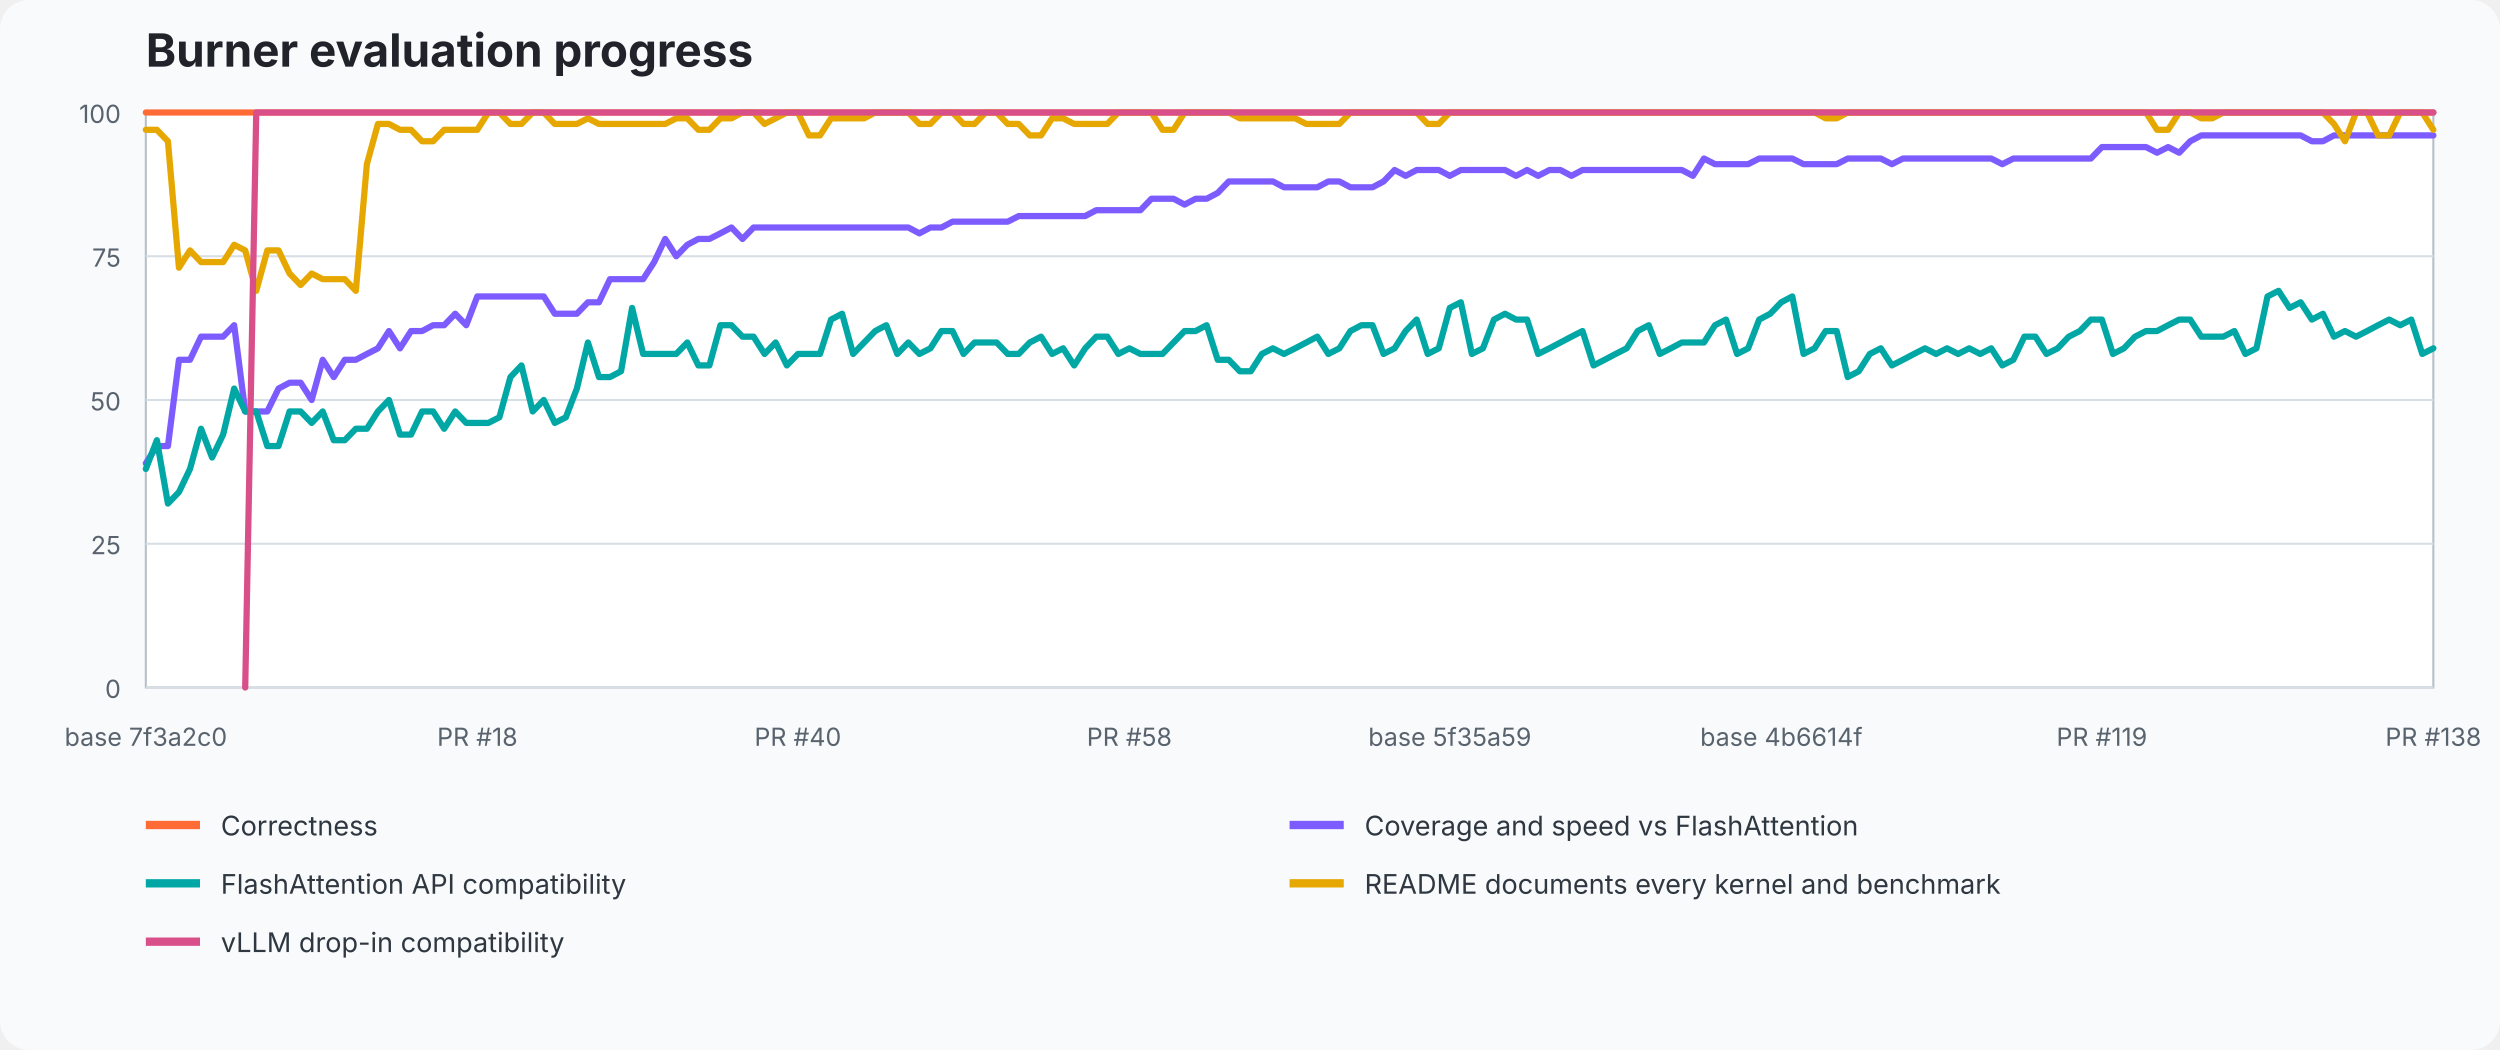
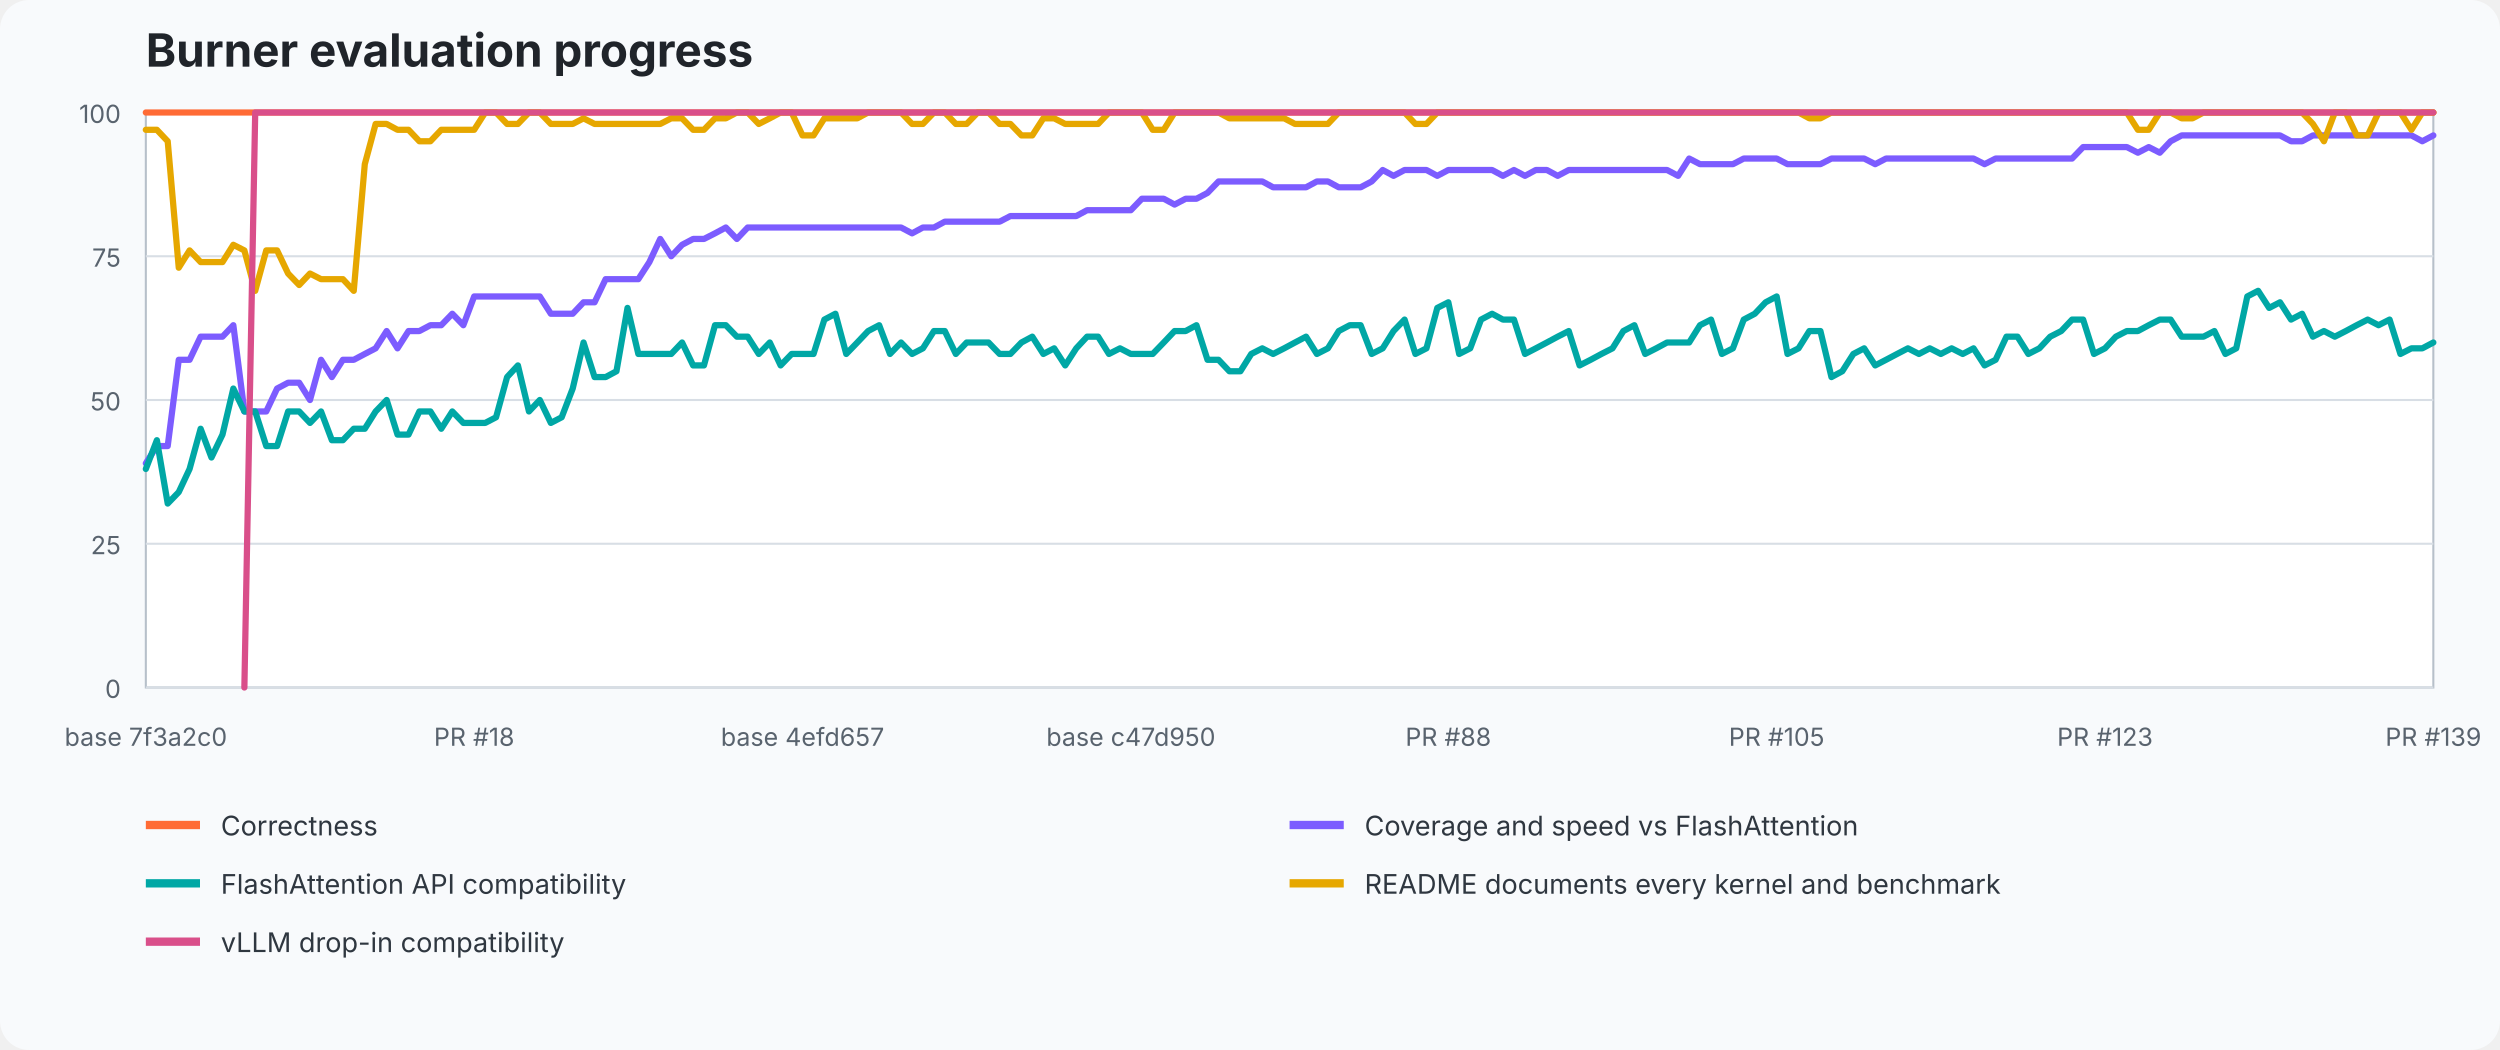
<svg xmlns="http://www.w3.org/2000/svg" width="1200" height="504" viewBox="0 0 1200 504" role="img" aria-labelledby="title desc">
  <style>text{font-family:ui-sans-serif,system-ui,-apple-system,BlinkMacSystemFont,"Segoe UI",sans-serif}.title{font-size:22px;font-weight:700;fill:#20242a}.axis{font-size:12px;fill:#59636e}.legend{font-size:13px;fill:#2f3740}.grid{stroke:#d8dee5;stroke-width:1}.plot{fill:#fff;stroke:#b7c0ca}</style>
  <rect width="100%" height="100%" fill="#f8fafc" rx="14" />
  <text x="70" y="32" class="title">Burner evaluation progress</text>
  <rect x="70" y="54" width="1098" height="276" class="plot" />
  <line x1="70" y1="330" x2="1168" y2="330" class="grid" />
  <text x="58" y="335" text-anchor="end" class="axis">0</text>
  <line x1="70" y1="261" x2="1168" y2="261" class="grid" />
  <text x="58" y="266" text-anchor="end" class="axis">25</text>
  <line x1="70" y1="192" x2="1168" y2="192" class="grid" />
  <text x="58" y="197" text-anchor="end" class="axis">50</text>
  <line x1="70" y1="123" x2="1168" y2="123" class="grid" />
  <text x="58" y="128" text-anchor="end" class="axis">75</text>
  <line x1="70" y1="54" x2="1168" y2="54" class="grid" />
  <text x="58" y="59" text-anchor="end" class="axis">100</text>
-   <polyline points="70.0,54.0 75.3,54.0 80.6,54.0 85.9,54.0 91.2,54.0 96.5,54.0 101.8,54.0 107.1,54.0 112.4,54.0 117.7,54.0 123.0,54.0 128.3,54.0 133.7,54.0 139.0,54.0 144.3,54.0 149.6,54.0 154.9,54.0 160.2,54.0 165.5,54.0 170.8,54.0 176.1,54.0 181.4,54.0 186.7,54.0 192.0,54.0 197.3,54.0 202.6,54.0 207.9,54.0 213.2,54.0 218.5,54.0 223.8,54.0 229.1,54.0 234.4,54.0 239.7,54.0 245.0,54.0 250.3,54.0 255.7,54.0 261.0,54.0 266.3,54.0 271.6,54.0 276.9,54.0 282.2,54.0 287.5,54.0 292.8,54.0 298.1,54.0 303.4,54.0 308.7,54.0 314.0,54.0 319.3,54.0 324.6,54.0 329.9,54.0 335.2,54.0 340.5,54.0 345.8,54.0 351.1,54.0 356.4,54.0 361.7,54.0 367.0,54.0 372.3,54.0 377.7,54.0 383.0,54.0 388.3,54.0 393.6,54.0 398.9,54.0 404.2,54.0 409.5,54.0 414.8,54.0 420.1,54.0 425.4,54.0 430.7,54.0 436.0,54.0 441.3,54.0 446.6,54.0 451.9,54.0 457.2,54.0 462.5,54.0 467.8,54.0 473.1,54.0 478.4,54.0 483.7,54.0 489.0,54.0 494.3,54.0 499.7,54.0 505.0,54.0 510.3,54.0 515.6,54.0 520.9,54.0 526.2,54.0 531.5,54.0 536.8,54.0 542.1,54.0 547.4,54.0 552.7,54.0 558.0,54.0 563.3,54.0 568.6,54.0 573.9,54.0 579.2,54.0 584.5,54.0 589.8,54.0 595.1,54.0 600.4,54.0 605.7,54.0 611.0,54.0 616.3,54.0 621.7,54.0 627.0,54.0 632.3,54.0 637.6,54.0 642.9,54.0 648.2,54.0 653.5,54.0 658.8,54.0 664.1,54.0 669.4,54.0 674.7,54.0 680.0,54.0 685.3,54.0 690.6,54.0 695.9,54.0 701.2,54.0 706.5,54.0 711.8,54.0 717.1,54.0 722.4,54.0 727.7,54.0 733.0,54.0 738.3,54.0 743.7,54.0 749.0,54.0 754.3,54.0 759.6,54.0 764.9,54.0 770.2,54.0 775.5,54.0 780.8,54.0 786.1,54.0 791.4,54.0 796.7,54.0 802.0,54.0 807.3,54.0 812.6,54.0 817.9,54.0 823.2,54.0 828.5,54.0 833.8,54.0 839.1,54.0 844.4,54.0 849.7,54.0 855.0,54.0 860.3,54.0 865.7,54.0 871.0,54.0 876.3,54.0 881.6,54.0 886.9,54.0 892.2,54.0 897.5,54.0 902.8,54.0 908.1,54.0 913.4,54.0 918.7,54.0 924.0,54.0 929.3,54.0 934.6,54.0 939.9,54.0 945.2,54.0 950.5,54.0 955.8,54.0 961.1,54.0 966.4,54.0 971.7,54.0 977.0,54.0 982.3,54.0 987.7,54.0 993.0,54.0 998.3,54.0 1003.6,54.0 1008.9,54.0 1014.2,54.0 1019.5,54.0 1024.8,54.0 1030.1,54.0 1035.4,54.0 1040.7,54.0 1046.0,54.0 1051.3,54.0 1056.6,54.0 1061.9,54.0 1067.2,54.0 1072.5,54.0 1077.8,54.0 1083.1,54.0 1088.4,54.0 1093.7,54.0 1099.0,54.0 1104.3,54.0 1109.7,54.0 1115.0,54.0 1120.3,54.0 1125.6,54.0 1130.9,54.0 1136.2,54.0 1141.5,54.0 1146.8,54.0 1152.1,54.0 1157.4,54.0 1162.7,54.0 1168.0,54.0" fill="none" stroke="#ff6b35" stroke-width="3" stroke-linejoin="round" stroke-linecap="round" />
-   <polyline points="70.0,222.4 75.3,214.1 80.6,214.1 85.9,172.7 91.2,172.7 96.5,161.6 101.8,161.6 107.1,161.6 112.4,156.1 117.7,197.5 123.0,197.5 128.3,197.5 133.7,186.5 139.0,183.7 144.3,183.7 149.6,192.0 154.9,172.7 160.2,181.0 165.5,172.7 170.8,172.7 176.1,169.9 181.4,167.2 186.7,158.9 192.0,167.2 197.3,158.9 202.6,158.9 207.9,156.1 213.2,156.1 218.5,150.6 223.8,156.1 229.1,142.3 234.4,142.3 239.7,142.3 245.0,142.3 250.3,142.3 255.7,142.3 261.0,142.3 266.3,150.6 271.6,150.6 276.9,150.6 282.2,145.1 287.5,145.1 292.8,134.0 298.1,134.0 303.4,134.0 308.7,134.0 314.0,125.8 319.3,114.7 324.6,123.0 329.9,117.5 335.2,114.7 340.5,114.7 345.8,112.0 351.1,109.2 356.4,114.7 361.7,109.2 367.0,109.2 372.3,109.2 377.7,109.2 383.0,109.2 388.3,109.2 393.6,109.2 398.9,109.2 404.2,109.2 409.5,109.2 414.8,109.2 420.1,109.2 425.4,109.2 430.7,109.2 436.0,109.2 441.3,112.0 446.6,109.2 451.9,109.2 457.2,106.4 462.5,106.4 467.8,106.4 473.1,106.4 478.4,106.4 483.7,106.4 489.0,103.7 494.3,103.7 499.7,103.7 505.0,103.7 510.3,103.7 515.6,103.7 520.9,103.7 526.2,100.9 531.5,100.9 536.8,100.9 542.1,100.9 547.4,100.9 552.7,95.4 558.0,95.4 563.3,95.4 568.6,98.2 573.9,95.4 579.2,95.4 584.5,92.6 589.8,87.1 595.1,87.1 600.4,87.1 605.7,87.1 611.0,87.1 616.3,89.9 621.7,89.9 627.0,89.9 632.3,89.9 637.6,87.1 642.9,87.1 648.2,89.9 653.5,89.9 658.8,89.9 664.1,87.1 669.4,81.6 674.7,84.4 680.0,81.6 685.3,81.6 690.6,81.6 695.9,84.4 701.2,81.6 706.5,81.6 711.8,81.6 717.1,81.6 722.4,81.6 727.7,84.4 733.0,81.6 738.3,84.4 743.7,81.6 749.0,81.6 754.3,84.4 759.6,81.6 764.9,81.6 770.2,81.6 775.5,81.6 780.8,81.6 786.1,81.6 791.4,81.6 796.7,81.6 802.0,81.6 807.3,81.6 812.6,84.4 817.9,76.1 823.2,78.8 828.5,78.8 833.8,78.8 839.1,78.8 844.4,76.1 849.7,76.1 855.0,76.1 860.3,76.1 865.7,78.8 871.0,78.8 876.3,78.8 881.6,78.8 886.9,76.1 892.2,76.1 897.5,76.1 902.8,76.1 908.1,78.8 913.4,76.1 918.7,76.1 924.0,76.1 929.3,76.1 934.6,76.1 939.9,76.1 945.2,76.1 950.5,76.1 955.8,76.1 961.1,78.8 966.4,76.1 971.7,76.1 977.0,76.1 982.3,76.1 987.7,76.1 993.0,76.1 998.3,76.1 1003.6,76.1 1008.9,70.6 1014.2,70.6 1019.5,70.6 1024.8,70.6 1030.1,70.6 1035.4,73.3 1040.7,70.6 1046.0,73.3 1051.3,67.8 1056.6,65.0 1061.9,65.0 1067.2,65.0 1072.5,65.0 1077.8,65.0 1083.1,65.0 1088.4,65.0 1093.7,65.0 1099.0,65.0 1104.3,65.0 1109.7,67.8 1115.0,67.8 1120.3,65.0 1125.6,65.0 1130.9,65.0 1136.2,65.0 1141.5,65.0 1146.8,65.0 1152.1,65.0 1157.4,65.0 1162.7,65.0 1168.0,65.0" fill="none" stroke="#7c5cff" stroke-width="3" stroke-linejoin="round" stroke-linecap="round" />
-   <polyline points="70.0,225.1 75.3,211.3 80.6,241.7 85.9,236.2 91.2,225.1 96.5,205.8 101.8,219.6 107.1,208.6 112.4,186.5 117.7,197.5 123.0,197.5 128.3,214.1 133.7,214.1 139.0,197.5 144.3,197.5 149.6,203.0 154.9,197.5 160.2,211.3 165.5,211.3 170.8,205.8 176.1,205.8 181.4,197.5 186.7,192.0 192.0,208.6 197.3,208.6 202.6,197.5 207.9,197.5 213.2,205.8 218.5,197.5 223.8,203.0 229.1,203.0 234.4,203.0 239.7,200.3 245.0,181.0 250.3,175.4 255.7,197.5 261.0,192.0 266.3,203.0 271.6,200.3 276.9,186.5 282.2,164.4 287.5,181.0 292.8,181.0 298.1,178.2 303.4,147.8 308.7,169.9 314.0,169.9 319.3,169.9 324.6,169.9 329.9,164.4 335.2,175.4 340.5,175.4 345.8,156.1 351.1,156.1 356.4,161.6 361.7,161.6 367.0,169.9 372.3,164.4 377.7,175.4 383.0,169.9 388.3,169.9 393.6,169.9 398.9,153.4 404.2,150.6 409.5,169.9 414.8,164.4 420.1,158.9 425.4,156.1 430.7,169.9 436.0,164.4 441.3,169.9 446.6,167.2 451.9,158.9 457.2,158.9 462.5,169.9 467.8,164.4 473.1,164.4 478.4,164.4 483.7,169.9 489.0,169.9 494.3,164.4 499.7,161.6 505.0,169.9 510.3,167.2 515.6,175.4 520.9,167.2 526.2,161.6 531.5,161.6 536.8,169.9 542.1,167.2 547.4,169.9 552.7,169.9 558.0,169.9 563.3,164.4 568.6,158.9 573.9,158.9 579.2,156.1 584.5,172.7 589.8,172.7 595.1,178.2 600.4,178.2 605.7,169.9 611.0,167.2 616.3,169.9 621.7,167.2 627.0,164.4 632.3,161.6 637.6,169.9 642.9,167.2 648.2,158.9 653.5,156.1 658.8,156.1 664.1,169.9 669.4,167.2 674.7,158.9 680.0,153.4 685.3,169.9 690.6,167.2 695.9,147.8 701.2,145.1 706.5,169.9 711.8,167.2 717.1,153.4 722.4,150.6 727.7,153.4 733.0,153.4 738.3,169.9 743.7,167.2 749.0,164.4 754.3,161.6 759.6,158.9 764.9,175.4 770.2,172.7 775.5,169.9 780.8,167.2 786.1,158.9 791.4,156.1 796.7,169.9 802.0,167.2 807.3,164.4 812.6,164.4 817.9,164.4 823.2,156.1 828.5,153.4 833.8,169.9 839.1,167.2 844.4,153.4 849.7,150.6 855.0,145.1 860.3,142.3 865.7,169.9 871.0,167.2 876.3,158.9 881.6,158.9 886.9,181.0 892.2,178.2 897.5,169.9 902.8,167.2 908.1,175.4 913.4,172.7 918.7,169.9 924.0,167.2 929.3,169.9 934.6,167.2 939.9,169.9 945.2,167.2 950.5,169.9 955.8,167.2 961.1,175.4 966.4,172.7 971.7,161.6 977.0,161.6 982.3,169.9 987.7,167.2 993.0,161.6 998.3,158.9 1003.6,153.4 1008.9,153.4 1014.2,169.9 1019.5,167.2 1024.8,161.6 1030.1,158.9 1035.4,158.9 1040.7,156.1 1046.0,153.4 1051.3,153.4 1056.6,161.6 1061.9,161.6 1067.2,161.6 1072.5,158.9 1077.8,169.9 1083.1,167.2 1088.4,142.3 1093.7,139.6 1099.0,147.8 1104.3,145.1 1109.7,153.4 1115.0,150.6 1120.3,161.6 1125.6,158.9 1130.9,161.6 1136.2,158.9 1141.5,156.1 1146.8,153.4 1152.1,156.1 1157.4,153.4 1162.7,169.9 1168.0,167.2" fill="none" stroke="#00a7a5" stroke-width="3" stroke-linejoin="round" stroke-linecap="round" />
-   <polyline points="70.0,62.3 75.3,62.3 80.6,67.8 85.9,128.5 91.2,120.2 96.5,125.8 101.8,125.8 107.1,125.8 112.4,117.5 117.7,120.2 123.0,139.6 128.3,120.2 133.7,120.2 139.0,131.3 144.3,136.8 149.6,131.3 154.9,134.0 160.2,134.0 165.5,134.0 170.8,139.6 176.1,78.8 181.4,59.5 186.7,59.5 192.0,62.3 197.3,62.3 202.6,67.8 207.9,67.8 213.2,62.3 218.5,62.3 223.8,62.3 229.1,62.3 234.4,54.0 239.7,54.0 245.0,59.5 250.3,59.5 255.7,54.0 261.0,54.0 266.3,59.5 271.6,59.5 276.9,59.5 282.2,56.8 287.5,59.5 292.8,59.5 298.1,59.5 303.4,59.5 308.7,59.5 314.0,59.5 319.3,59.5 324.6,56.8 329.9,56.8 335.2,62.3 340.5,62.3 345.8,56.8 351.1,56.8 356.4,54.0 361.7,54.0 367.0,59.5 372.3,56.8 377.7,54.0 383.0,54.0 388.3,65.0 393.6,65.0 398.9,56.8 404.2,56.8 409.5,56.8 414.8,56.8 420.1,54.0 425.4,54.0 430.7,54.0 436.0,54.0 441.3,59.5 446.6,59.5 451.9,54.0 457.2,54.0 462.5,59.5 467.8,59.5 473.1,54.0 478.4,54.0 483.7,59.5 489.0,59.5 494.3,65.0 499.7,65.0 505.0,56.8 510.3,56.8 515.6,59.5 520.9,59.5 526.2,59.5 531.5,59.5 536.8,54.0 542.1,54.0 547.4,54.0 552.7,54.0 558.0,62.3 563.3,62.3 568.6,54.0 573.9,54.0 579.2,54.0 584.5,54.0 589.8,54.0 595.1,56.8 600.4,56.8 605.7,56.8 611.0,56.8 616.3,56.8 621.7,56.8 627.0,59.5 632.3,59.5 637.6,59.5 642.9,59.5 648.2,54.0 653.5,54.0 658.8,54.0 664.1,54.0 669.4,54.0 674.7,54.0 680.0,54.0 685.3,59.5 690.6,59.5 695.9,54.0 701.2,54.0 706.5,54.0 711.8,54.0 717.1,54.0 722.4,54.0 727.7,54.0 733.0,54.0 738.3,54.0 743.7,54.0 749.0,54.0 754.3,54.0 759.6,54.0 764.9,54.0 770.2,54.0 775.5,54.0 780.8,54.0 786.1,54.0 791.4,54.0 796.7,54.0 802.0,54.0 807.3,54.0 812.6,54.0 817.9,54.0 823.2,54.0 828.5,54.0 833.8,54.0 839.1,54.0 844.4,54.0 849.7,54.0 855.0,54.0 860.3,54.0 865.7,54.0 871.0,54.0 876.3,56.8 881.6,56.8 886.9,54.0 892.2,54.0 897.5,54.0 902.8,54.0 908.1,54.0 913.4,54.0 918.7,54.0 924.0,54.0 929.3,54.0 934.6,54.0 939.9,54.0 945.2,54.0 950.5,54.0 955.8,54.0 961.1,54.0 966.4,54.0 971.7,54.0 977.0,54.0 982.3,54.0 987.7,54.0 993.0,54.0 998.3,54.0 1003.6,54.0 1008.9,54.0 1014.2,54.0 1019.5,54.0 1024.8,54.0 1030.1,54.0 1035.4,62.3 1040.7,62.3 1046.0,54.0 1051.3,54.0 1056.6,56.8 1061.9,56.8 1067.2,54.0 1072.5,54.0 1077.8,54.0 1083.1,54.0 1088.4,54.0 1093.7,54.0 1099.0,54.0 1104.3,54.0 1109.7,54.0 1115.0,54.0 1120.3,59.5 1125.6,67.8 1130.9,54.0 1136.2,54.0 1141.5,65.0 1146.8,65.0 1152.1,54.0 1157.4,54.0 1162.7,54.0 1168.0,62.3" fill="none" stroke="#e6a700" stroke-width="3" stroke-linejoin="round" stroke-linecap="round" />
-   <polyline points="117.7,330.0 123.0,54.0 128.3,54.0 133.7,54.0 139.0,54.0 144.3,54.0 149.6,54.0 154.9,54.0 160.2,54.0 165.5,54.0 170.8,54.0 176.1,54.0 181.4,54.0 186.7,54.0 192.0,54.0 197.3,54.0 202.6,54.0 207.9,54.0 213.2,54.0 218.5,54.0 223.8,54.0 229.1,54.0 234.4,54.0 239.7,54.0 245.0,54.0 250.3,54.0 255.7,54.0 261.0,54.0 266.3,54.0 271.6,54.0 276.9,54.0 282.2,54.0 287.5,54.0 292.8,54.0 298.1,54.0 303.4,54.0 308.7,54.0 314.0,54.0 319.3,54.0 324.6,54.0 329.9,54.0 335.2,54.0 340.5,54.0 345.8,54.0 351.1,54.0 356.4,54.0 361.7,54.0 367.0,54.0 372.3,54.0 377.7,54.0 383.0,54.0 388.3,54.0 393.6,54.0 398.9,54.0 404.2,54.0 409.5,54.0 414.8,54.0 420.1,54.0 425.4,54.0 430.7,54.0 436.0,54.0 441.3,54.0 446.6,54.0 451.9,54.0 457.2,54.0 462.5,54.0 467.8,54.0 473.1,54.0 478.4,54.0 483.7,54.0 489.0,54.0 494.3,54.0 499.7,54.0 505.0,54.0 510.3,54.0 515.6,54.0 520.9,54.0 526.2,54.0 531.5,54.0 536.8,54.0 542.1,54.0 547.4,54.0 552.7,54.0 558.0,54.0 563.3,54.0 568.6,54.0 573.9,54.0 579.2,54.0 584.5,54.0 589.8,54.0 595.1,54.0 600.4,54.0 605.7,54.0 611.0,54.0 616.3,54.0 621.7,54.0 627.0,54.0 632.3,54.0 637.6,54.0 642.9,54.0 648.2,54.0 653.5,54.0 658.8,54.0 664.1,54.0 669.4,54.0 674.7,54.0 680.0,54.0 685.3,54.0 690.6,54.0 695.9,54.0 701.2,54.0 706.5,54.0 711.8,54.0 717.1,54.0 722.4,54.0 727.7,54.0 733.0,54.0 738.3,54.0 743.7,54.0 749.0,54.0 754.3,54.0 759.6,54.0 764.9,54.0 770.2,54.0 775.5,54.0 780.8,54.0 786.1,54.0 791.4,54.0 796.7,54.0 802.0,54.0 807.3,54.0 812.6,54.0 817.9,54.0 823.2,54.0 828.5,54.0 833.8,54.0 839.1,54.0 844.4,54.0 849.7,54.0 855.0,54.0 860.3,54.0 865.7,54.0 871.0,54.0 876.3,54.0 881.6,54.0 886.9,54.0 892.2,54.0 897.5,54.0 902.8,54.0 908.1,54.0 913.4,54.0 918.7,54.0 924.0,54.0 929.3,54.0 934.6,54.0 939.9,54.0 945.2,54.0 950.5,54.0 955.8,54.0 961.1,54.0 966.4,54.0 971.7,54.0 977.0,54.0 982.3,54.0 987.7,54.0 993.0,54.0 998.3,54.0 1003.6,54.0 1008.9,54.0 1014.2,54.0 1019.5,54.0 1024.8,54.0 1030.1,54.0 1035.4,54.0 1040.7,54.0 1046.0,54.0 1051.3,54.0 1056.6,54.0 1061.9,54.0 1067.2,54.0 1072.5,54.0 1077.8,54.0 1083.1,54.0 1088.4,54.0 1093.7,54.0 1099.0,54.0 1104.3,54.0 1109.7,54.0 1115.0,54.0 1120.3,54.0 1125.6,54.0 1130.9,54.0 1136.2,54.0 1141.5,54.0 1146.8,54.0 1152.1,54.0 1157.4,54.0 1162.7,54.0 1168.0,54.0" fill="none" stroke="#d94f8a" stroke-width="3" stroke-linejoin="round" stroke-linecap="round" />
+   <polyline points="70.0,54.0 75.3,54.0 80.5,54.0 85.8,54.0 91.0,54.0 96.3,54.0 101.5,54.0 106.8,54.0 112.0,54.0 117.3,54.0 122.5,54.0 127.8,54.0 133.0,54.0 138.3,54.0 143.6,54.0 148.8,54.0 154.1,54.0 159.3,54.0 164.6,54.0 169.8,54.0 175.1,54.0 180.3,54.0 185.6,54.0 190.8,54.0 196.1,54.0 201.3,54.0 206.6,54.0 211.8,54.0 217.1,54.0 222.4,54.0 227.6,54.0 232.9,54.0 238.1,54.0 243.4,54.0 248.6,54.0 253.9,54.0 259.1,54.0 264.4,54.0 269.6,54.0 274.9,54.0 280.1,54.0 285.4,54.0 290.7,54.0 295.9,54.0 301.2,54.0 306.4,54.0 311.7,54.0 316.9,54.0 322.2,54.0 327.4,54.0 332.7,54.0 337.9,54.0 343.2,54.0 348.4,54.0 353.7,54.0 358.9,54.0 364.2,54.0 369.5,54.0 374.7,54.0 380.0,54.0 385.2,54.0 390.5,54.0 395.7,54.0 401.0,54.0 406.2,54.0 411.5,54.0 416.7,54.0 422.0,54.0 427.2,54.0 432.5,54.0 437.8,54.0 443.0,54.0 448.3,54.0 453.5,54.0 458.8,54.0 464.0,54.0 469.3,54.0 474.5,54.0 479.8,54.0 485.0,54.0 490.3,54.0 495.5,54.0 500.8,54.0 506.0,54.0 511.3,54.0 516.6,54.0 521.8,54.0 527.1,54.0 532.3,54.0 537.6,54.0 542.8,54.0 548.1,54.0 553.3,54.0 558.6,54.0 563.8,54.0 569.1,54.0 574.3,54.0 579.6,54.0 584.9,54.0 590.1,54.0 595.4,54.0 600.6,54.0 605.9,54.0 611.1,54.0 616.4,54.0 621.6,54.0 626.9,54.0 632.1,54.0 637.4,54.0 642.6,54.0 647.9,54.0 653.1,54.0 658.4,54.0 663.7,54.0 668.9,54.0 674.2,54.0 679.4,54.0 684.7,54.0 689.9,54.0 695.2,54.0 700.4,54.0 705.7,54.0 710.9,54.0 716.2,54.0 721.4,54.0 726.7,54.0 732.0,54.0 737.2,54.0 742.5,54.0 747.7,54.0 753.0,54.0 758.2,54.0 763.5,54.0 768.7,54.0 774.0,54.0 779.2,54.0 784.5,54.0 789.7,54.0 795.0,54.0 800.2,54.0 805.5,54.0 810.8,54.0 816.0,54.0 821.3,54.0 826.5,54.0 831.8,54.0 837.0,54.0 842.3,54.0 847.5,54.0 852.8,54.0 858.0,54.0 863.3,54.0 868.5,54.0 873.8,54.0 879.1,54.0 884.3,54.0 889.6,54.0 894.8,54.0 900.1,54.0 905.3,54.0 910.6,54.0 915.8,54.0 921.1,54.0 926.3,54.0 931.6,54.0 936.8,54.0 942.1,54.0 947.3,54.0 952.6,54.0 957.9,54.0 963.1,54.0 968.4,54.0 973.6,54.0 978.9,54.0 984.1,54.0 989.4,54.0 994.6,54.0 999.9,54.0 1005.1,54.0 1010.4,54.0 1015.6,54.0 1020.9,54.0 1026.2,54.0 1031.4,54.0 1036.7,54.0 1041.9,54.0 1047.2,54.0 1052.4,54.0 1057.7,54.0 1062.9,54.0 1068.2,54.0 1073.4,54.0 1078.7,54.0 1083.9,54.0 1089.2,54.0 1094.4,54.0 1099.7,54.0 1105.0,54.0 1110.2,54.0 1115.5,54.0 1120.7,54.0 1126.0,54.0 1131.2,54.0 1136.5,54.0 1141.7,54.0 1147.0,54.0 1152.2,54.0 1157.5,54.0 1162.7,54.0 1168.0,54.0" fill="none" stroke="#ff6b35" stroke-width="3" stroke-linejoin="round" stroke-linecap="round" />
+   <polyline points="70.0,222.4 75.3,214.1 80.5,214.1 85.8,172.7 91.0,172.7 96.3,161.6 101.5,161.6 106.8,161.6 112.0,156.1 117.3,197.5 122.5,197.5 127.8,197.5 133.0,186.5 138.3,183.7 143.6,183.7 148.8,192.0 154.1,172.7 159.3,181.0 164.6,172.7 169.8,172.7 175.1,169.9 180.3,167.2 185.6,158.9 190.8,167.2 196.1,158.9 201.3,158.9 206.6,156.1 211.8,156.1 217.1,150.6 222.4,156.1 227.6,142.3 232.9,142.3 238.1,142.3 243.4,142.3 248.6,142.3 253.9,142.3 259.1,142.3 264.4,150.6 269.6,150.6 274.9,150.6 280.1,145.1 285.4,145.1 290.7,134.0 295.9,134.0 301.2,134.0 306.4,134.0 311.7,125.8 316.9,114.7 322.2,123.0 327.4,117.5 332.7,114.7 337.9,114.7 343.2,112.0 348.4,109.2 353.7,114.7 358.9,109.2 364.2,109.2 369.5,109.2 374.7,109.2 380.0,109.2 385.2,109.2 390.5,109.2 395.7,109.2 401.0,109.2 406.2,109.2 411.5,109.2 416.7,109.2 422.0,109.2 427.2,109.2 432.5,109.2 437.8,112.0 443.0,109.2 448.3,109.2 453.5,106.4 458.8,106.4 464.0,106.4 469.3,106.4 474.5,106.4 479.8,106.4 485.0,103.7 490.3,103.7 495.5,103.7 500.8,103.7 506.0,103.7 511.3,103.7 516.6,103.7 521.8,100.9 527.1,100.9 532.3,100.9 537.6,100.9 542.8,100.9 548.1,95.4 553.3,95.4 558.6,95.4 563.8,98.2 569.1,95.4 574.3,95.4 579.6,92.6 584.9,87.1 590.1,87.1 595.4,87.1 600.6,87.1 605.9,87.1 611.1,89.9 616.4,89.9 621.6,89.9 626.9,89.9 632.1,87.1 637.4,87.1 642.6,89.9 647.9,89.9 653.1,89.9 658.4,87.1 663.7,81.6 668.9,84.4 674.2,81.6 679.4,81.6 684.7,81.6 689.9,84.4 695.2,81.6 700.4,81.6 705.7,81.6 710.9,81.6 716.2,81.6 721.4,84.4 726.7,81.6 732.0,84.4 737.2,81.6 742.5,81.6 747.7,84.4 753.0,81.6 758.2,81.6 763.5,81.6 768.7,81.6 774.0,81.6 779.2,81.6 784.5,81.6 789.7,81.6 795.0,81.6 800.2,81.6 805.5,84.4 810.8,76.1 816.0,78.8 821.3,78.8 826.5,78.8 831.8,78.8 837.0,76.1 842.3,76.1 847.5,76.1 852.8,76.1 858.0,78.8 863.3,78.8 868.5,78.8 873.8,78.8 879.1,76.1 884.3,76.1 889.6,76.1 894.8,76.1 900.1,78.8 905.3,76.1 910.6,76.1 915.8,76.1 921.1,76.1 926.3,76.1 931.6,76.1 936.8,76.1 942.1,76.1 947.3,76.1 952.6,78.8 957.9,76.1 963.1,76.1 968.4,76.1 973.6,76.1 978.9,76.1 984.1,76.1 989.4,76.1 994.6,76.1 999.9,70.6 1005.1,70.6 1010.4,70.6 1015.6,70.6 1020.9,70.6 1026.2,73.3 1031.4,70.6 1036.7,73.3 1041.9,67.8 1047.2,65.0 1052.4,65.0 1057.7,65.0 1062.9,65.0 1068.2,65.0 1073.4,65.0 1078.7,65.0 1083.9,65.0 1089.2,65.0 1094.4,65.0 1099.7,67.8 1105.0,67.8 1110.2,65.0 1115.5,65.0 1120.7,65.0 1126.0,65.0 1131.2,65.0 1136.5,65.0 1141.7,65.0 1147.0,65.0 1152.2,65.0 1157.5,65.0 1162.7,67.8 1168.0,65.0" fill="none" stroke="#7c5cff" stroke-width="3" stroke-linejoin="round" stroke-linecap="round" />
+   <polyline points="70.0,225.1 75.3,211.3 80.5,241.7 85.8,236.2 91.0,225.1 96.3,205.8 101.5,219.6 106.8,208.6 112.0,186.5 117.3,197.5 122.5,197.5 127.8,214.1 133.0,214.1 138.3,197.5 143.6,197.5 148.8,203.0 154.1,197.5 159.3,211.3 164.6,211.3 169.8,205.8 175.1,205.8 180.3,197.5 185.6,192.0 190.8,208.6 196.1,208.6 201.3,197.5 206.6,197.5 211.8,205.8 217.1,197.5 222.4,203.0 227.6,203.0 232.9,203.0 238.1,200.3 243.4,181.0 248.6,175.4 253.9,197.5 259.1,192.0 264.4,203.0 269.6,200.3 274.9,186.5 280.1,164.4 285.4,181.0 290.7,181.0 295.9,178.2 301.2,147.8 306.4,169.9 311.7,169.9 316.9,169.9 322.2,169.9 327.4,164.4 332.7,175.4 337.9,175.4 343.2,156.1 348.4,156.1 353.7,161.6 358.9,161.6 364.2,169.9 369.5,164.4 374.7,175.4 380.0,169.9 385.2,169.9 390.5,169.9 395.7,153.4 401.0,150.6 406.2,169.9 411.5,164.4 416.7,158.9 422.0,156.1 427.2,169.9 432.5,164.4 437.8,169.9 443.0,167.2 448.3,158.9 453.5,158.9 458.8,169.9 464.0,164.4 469.3,164.4 474.5,164.4 479.8,169.9 485.0,169.9 490.3,164.4 495.5,161.6 500.8,169.9 506.0,167.2 511.3,175.4 516.6,167.2 521.8,161.6 527.1,161.6 532.3,169.9 537.6,167.2 542.8,169.9 548.1,169.9 553.3,169.9 558.6,164.4 563.8,158.9 569.1,158.9 574.3,156.1 579.6,172.7 584.9,172.7 590.1,178.2 595.4,178.2 600.6,169.9 605.9,167.2 611.1,169.9 616.4,167.2 621.6,164.4 626.9,161.6 632.1,169.9 637.4,167.2 642.6,158.9 647.9,156.1 653.1,156.1 658.4,169.9 663.7,167.2 668.9,158.9 674.2,153.4 679.4,169.9 684.7,167.2 689.9,147.8 695.2,145.1 700.4,169.9 705.7,167.2 710.9,153.4 716.2,150.6 721.4,153.4 726.7,153.4 732.0,169.9 737.2,167.2 742.5,164.4 747.7,161.6 753.0,158.9 758.2,175.4 763.5,172.7 768.7,169.9 774.0,167.2 779.2,158.9 784.5,156.1 789.7,169.9 795.0,167.2 800.2,164.4 805.5,164.4 810.8,164.4 816.0,156.1 821.3,153.4 826.5,169.9 831.8,167.2 837.0,153.4 842.3,150.6 847.5,145.1 852.8,142.3 858.0,169.9 863.3,167.2 868.5,158.9 873.8,158.9 879.1,181.0 884.3,178.2 889.6,169.9 894.8,167.2 900.1,175.4 905.3,172.7 910.6,169.9 915.8,167.2 921.1,169.9 926.3,167.2 931.6,169.9 936.8,167.2 942.1,169.9 947.3,167.2 952.6,175.4 957.9,172.7 963.1,161.6 968.4,161.6 973.6,169.9 978.9,167.2 984.1,161.6 989.4,158.9 994.6,153.4 999.9,153.4 1005.1,169.9 1010.4,167.2 1015.6,161.6 1020.9,158.9 1026.2,158.9 1031.4,156.1 1036.7,153.4 1041.9,153.4 1047.2,161.6 1052.4,161.6 1057.7,161.6 1062.9,158.9 1068.2,169.9 1073.4,167.2 1078.7,142.3 1083.9,139.6 1089.2,147.8 1094.4,145.1 1099.7,153.4 1105.0,150.6 1110.2,161.6 1115.5,158.9 1120.7,161.6 1126.0,158.9 1131.2,156.1 1136.5,153.4 1141.7,156.1 1147.0,153.4 1152.2,169.9 1157.5,167.2 1162.7,167.2 1168.0,164.4" fill="none" stroke="#00a7a5" stroke-width="3" stroke-linejoin="round" stroke-linecap="round" />
+   <polyline points="70.0,62.3 75.3,62.3 80.5,67.8 85.8,128.5 91.0,120.2 96.3,125.8 101.5,125.8 106.8,125.8 112.0,117.5 117.3,120.2 122.5,139.6 127.8,120.2 133.0,120.2 138.3,131.3 143.6,136.8 148.8,131.3 154.1,134.0 159.3,134.0 164.6,134.0 169.8,139.6 175.1,78.8 180.3,59.5 185.6,59.5 190.8,62.3 196.1,62.3 201.3,67.8 206.6,67.8 211.8,62.3 217.1,62.3 222.4,62.3 227.6,62.3 232.9,54.0 238.1,54.0 243.4,59.5 248.6,59.5 253.9,54.0 259.1,54.0 264.4,59.5 269.6,59.5 274.9,59.5 280.1,56.8 285.4,59.5 290.7,59.5 295.9,59.5 301.2,59.5 306.4,59.5 311.7,59.5 316.9,59.5 322.2,56.8 327.4,56.8 332.7,62.3 337.9,62.3 343.2,56.8 348.4,56.8 353.7,54.0 358.9,54.0 364.2,59.5 369.5,56.8 374.7,54.0 380.0,54.0 385.2,65.0 390.5,65.0 395.7,56.8 401.0,56.8 406.2,56.8 411.5,56.8 416.7,54.0 422.0,54.0 427.2,54.0 432.5,54.0 437.8,59.5 443.0,59.5 448.3,54.0 453.5,54.0 458.8,59.5 464.0,59.5 469.3,54.0 474.5,54.0 479.8,59.5 485.0,59.5 490.3,65.0 495.5,65.0 500.8,56.8 506.0,56.8 511.3,59.5 516.6,59.5 521.8,59.5 527.1,59.5 532.3,54.0 537.6,54.0 542.8,54.0 548.1,54.0 553.3,62.3 558.6,62.3 563.8,54.0 569.1,54.0 574.3,54.0 579.6,54.0 584.9,54.0 590.1,56.8 595.4,56.8 600.6,56.8 605.9,56.8 611.1,56.8 616.4,56.8 621.6,59.5 626.9,59.5 632.1,59.5 637.4,59.5 642.6,54.0 647.9,54.0 653.1,54.0 658.4,54.0 663.7,54.0 668.9,54.0 674.2,54.0 679.4,59.5 684.7,59.5 689.9,54.0 695.2,54.0 700.4,54.0 705.7,54.0 710.9,54.0 716.2,54.0 721.4,54.0 726.7,54.0 732.0,54.0 737.2,54.0 742.5,54.0 747.7,54.0 753.0,54.0 758.2,54.0 763.5,54.0 768.7,54.0 774.0,54.0 779.2,54.0 784.5,54.0 789.7,54.0 795.0,54.0 800.2,54.0 805.5,54.0 810.8,54.0 816.0,54.0 821.3,54.0 826.5,54.0 831.8,54.0 837.0,54.0 842.3,54.0 847.5,54.0 852.8,54.0 858.0,54.0 863.3,54.0 868.5,56.8 873.8,56.8 879.1,54.0 884.3,54.0 889.6,54.0 894.8,54.0 900.1,54.0 905.3,54.0 910.6,54.0 915.8,54.0 921.1,54.0 926.3,54.0 931.6,54.0 936.8,54.0 942.1,54.0 947.3,54.0 952.6,54.0 957.9,54.0 963.1,54.0 968.4,54.0 973.6,54.0 978.9,54.0 984.1,54.0 989.4,54.0 994.6,54.0 999.9,54.0 1005.1,54.0 1010.4,54.0 1015.6,54.0 1020.9,54.0 1026.2,62.3 1031.4,62.3 1036.7,54.0 1041.9,54.0 1047.2,56.8 1052.4,56.8 1057.7,54.0 1062.9,54.0 1068.2,54.0 1073.4,54.0 1078.7,54.0 1083.9,54.0 1089.2,54.0 1094.4,54.0 1099.7,54.0 1105.0,54.0 1110.2,59.5 1115.5,67.8 1120.7,54.0 1126.0,54.0 1131.2,65.0 1136.5,65.0 1141.7,54.0 1147.0,54.0 1152.2,54.0 1157.5,62.3 1162.7,54.0 1168.0,54.0" fill="none" stroke="#e6a700" stroke-width="3" stroke-linejoin="round" stroke-linecap="round" />
+   <polyline points="117.3,330.0 122.5,54.0 127.8,54.0 133.0,54.0 138.3,54.0 143.6,54.0 148.8,54.0 154.1,54.0 159.3,54.0 164.6,54.0 169.8,54.0 175.1,54.0 180.3,54.0 185.6,54.0 190.8,54.0 196.1,54.0 201.3,54.0 206.6,54.0 211.8,54.0 217.1,54.0 222.4,54.0 227.6,54.0 232.9,54.0 238.1,54.0 243.4,54.0 248.6,54.0 253.9,54.0 259.1,54.0 264.4,54.0 269.6,54.0 274.9,54.0 280.1,54.0 285.4,54.0 290.7,54.0 295.9,54.0 301.2,54.0 306.4,54.0 311.7,54.0 316.9,54.0 322.2,54.0 327.4,54.0 332.7,54.0 337.9,54.0 343.2,54.0 348.4,54.0 353.7,54.0 358.9,54.0 364.2,54.0 369.5,54.0 374.7,54.0 380.0,54.0 385.2,54.0 390.5,54.0 395.7,54.0 401.0,54.0 406.2,54.0 411.5,54.0 416.7,54.0 422.0,54.0 427.2,54.0 432.5,54.0 437.8,54.0 443.0,54.0 448.3,54.0 453.5,54.0 458.8,54.0 464.0,54.0 469.3,54.0 474.5,54.0 479.8,54.0 485.0,54.0 490.3,54.0 495.5,54.0 500.8,54.0 506.0,54.0 511.3,54.0 516.6,54.0 521.8,54.0 527.1,54.0 532.3,54.0 537.6,54.0 542.8,54.0 548.1,54.0 553.3,54.0 558.6,54.0 563.8,54.0 569.1,54.0 574.3,54.0 579.6,54.0 584.9,54.0 590.1,54.0 595.4,54.0 600.6,54.0 605.9,54.0 611.1,54.0 616.4,54.0 621.6,54.0 626.9,54.0 632.1,54.0 637.4,54.0 642.6,54.0 647.9,54.0 653.1,54.0 658.4,54.0 663.7,54.0 668.9,54.0 674.2,54.0 679.4,54.0 684.7,54.0 689.9,54.0 695.2,54.0 700.4,54.0 705.7,54.0 710.9,54.0 716.2,54.0 721.4,54.0 726.7,54.0 732.0,54.0 737.2,54.0 742.5,54.0 747.7,54.0 753.0,54.0 758.2,54.0 763.5,54.0 768.7,54.0 774.0,54.0 779.2,54.0 784.5,54.0 789.7,54.0 795.0,54.0 800.2,54.0 805.5,54.0 810.8,54.0 816.0,54.0 821.3,54.0 826.5,54.0 831.8,54.0 837.0,54.0 842.3,54.0 847.5,54.0 852.8,54.0 858.0,54.0 863.3,54.0 868.5,54.0 873.8,54.0 879.1,54.0 884.3,54.0 889.6,54.0 894.8,54.0 900.1,54.0 905.3,54.0 910.6,54.0 915.8,54.0 921.1,54.0 926.3,54.0 931.6,54.0 936.8,54.0 942.1,54.0 947.3,54.0 952.6,54.0 957.9,54.0 963.1,54.0 968.4,54.0 973.6,54.0 978.9,54.0 984.1,54.0 989.4,54.0 994.6,54.0 999.9,54.0 1005.1,54.0 1010.4,54.0 1015.6,54.0 1020.9,54.0 1026.2,54.0 1031.4,54.0 1036.7,54.0 1041.9,54.0 1047.2,54.0 1052.4,54.0 1057.7,54.0 1062.9,54.0 1068.2,54.0 1073.4,54.0 1078.7,54.0 1083.9,54.0 1089.2,54.0 1094.4,54.0 1099.7,54.0 1105.0,54.0 1110.2,54.0 1115.5,54.0 1120.7,54.0 1126.0,54.0 1131.2,54.0 1136.5,54.0 1141.7,54.0 1147.0,54.0 1152.2,54.0 1157.5,54.0 1162.7,54.0 1168.0,54.0" fill="none" stroke="#d94f8a" stroke-width="3" stroke-linejoin="round" stroke-linecap="round" />
  <text x="70" y="358" text-anchor="middle" class="axis">base 7f3a2c0</text>
-   <text x="229.13" y="358" text-anchor="middle" class="axis">PR #18</text>
-   <text x="382.957" y="358" text-anchor="middle" class="axis">PR #40</text>
-   <text x="542.087" y="358" text-anchor="middle" class="axis">PR #58</text>
-   <text x="695.913" y="358" text-anchor="middle" class="axis">base 5f35a59</text>
-   <text x="855.043" y="358" text-anchor="middle" class="axis">base 4b6614f</text>
-   <text x="1008.87" y="358" text-anchor="middle" class="axis">PR #119</text>
-   <text x="1168" y="358" text-anchor="middle" class="axis">PR #138</text>
+   <text x="227.608" y="358" text-anchor="middle" class="axis">PR #18</text>
+   <text x="385.215" y="358" text-anchor="middle" class="axis">base 4efd657</text>
+   <text x="542.823" y="358" text-anchor="middle" class="axis">base c47d950</text>
+   <text x="695.177" y="358" text-anchor="middle" class="axis">PR #88</text>
+   <text x="852.785" y="358" text-anchor="middle" class="axis">PR #105</text>
+   <text x="1010.392" y="358" text-anchor="middle" class="axis">PR #123</text>
+   <text x="1168" y="358" text-anchor="middle" class="axis">PR #139</text>
  <line x1="70" y1="396" x2="96" y2="396" stroke="#ff6b35" stroke-width="4" />
  <text x="106" y="401" class="legend">Correctness</text>
  <line x1="619" y1="396" x2="645" y2="396" stroke="#7c5cff" stroke-width="4" />
  <text x="655" y="401" class="legend">Coverage and speed vs FlashAttention</text>
  <line x1="70" y1="424" x2="96" y2="424" stroke="#00a7a5" stroke-width="4" />
  <text x="106" y="429" class="legend">FlashAttention API compatibility</text>
  <line x1="619" y1="424" x2="645" y2="424" stroke="#e6a700" stroke-width="4" />
  <text x="655" y="429" class="legend">README documents every kernel and benchmark</text>
  <line x1="70" y1="452" x2="96" y2="452" stroke="#d94f8a" stroke-width="4" />
  <text x="106" y="457" class="legend">vLLM drop-in compatibility</text>
</svg>
